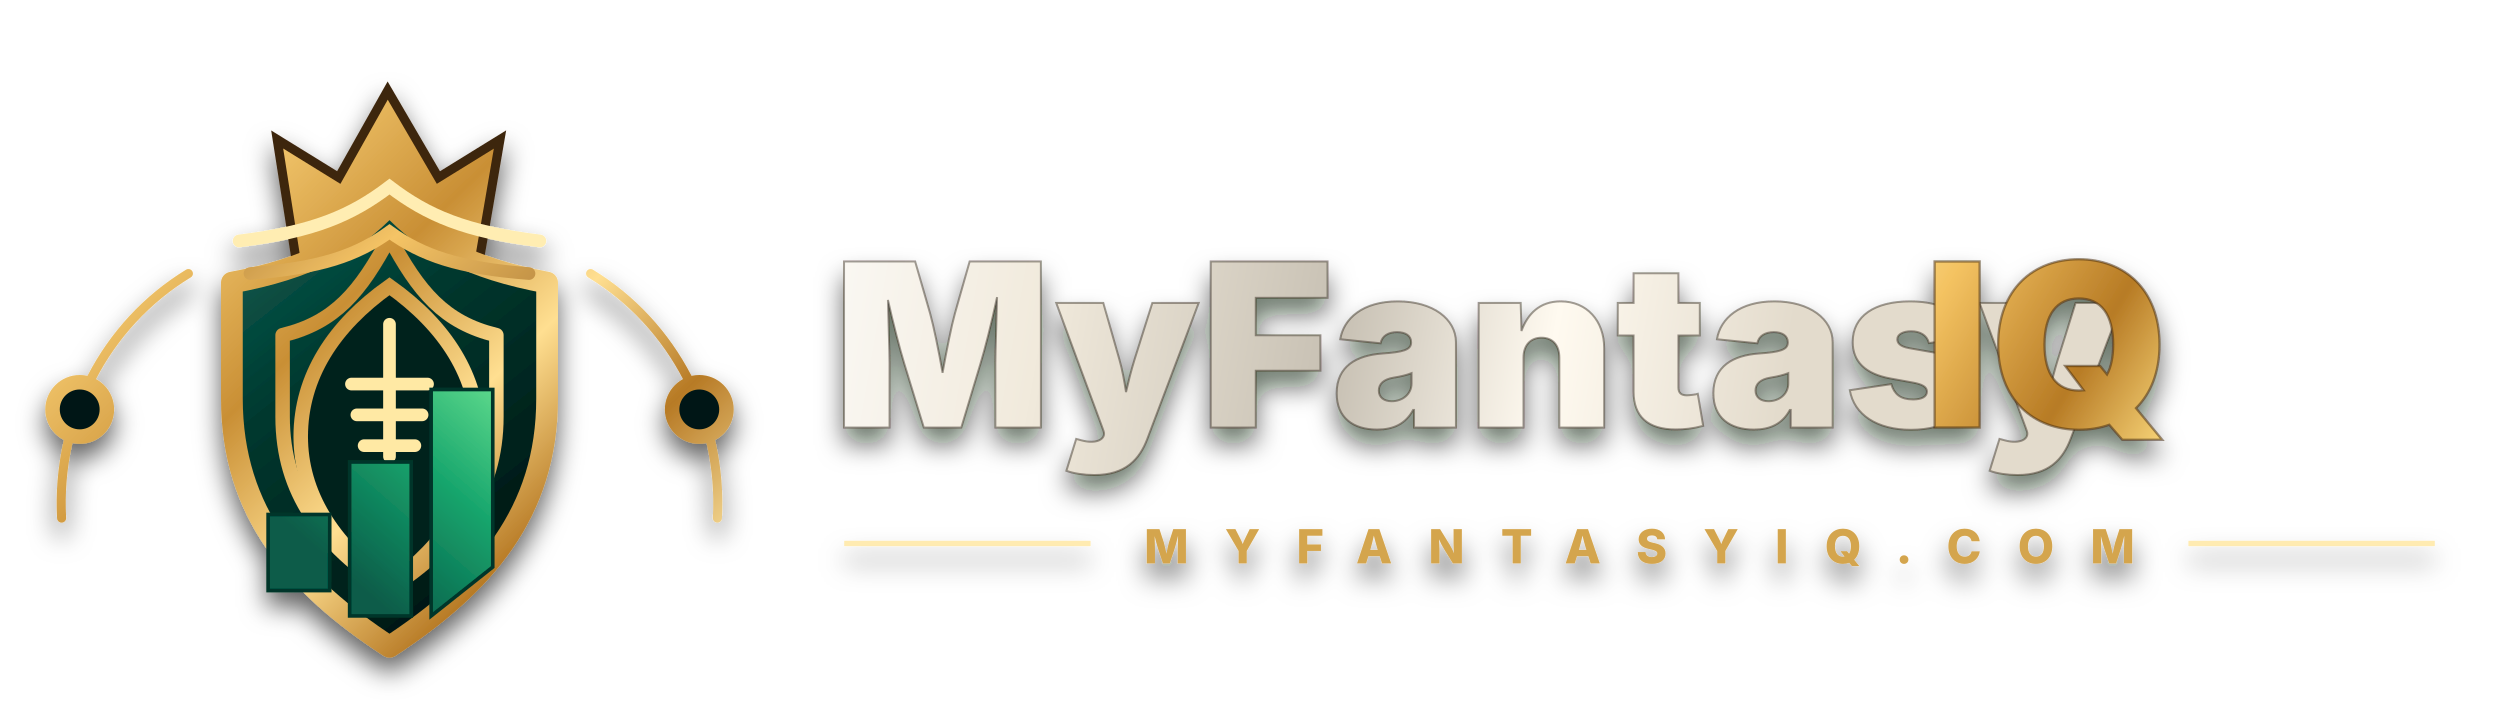
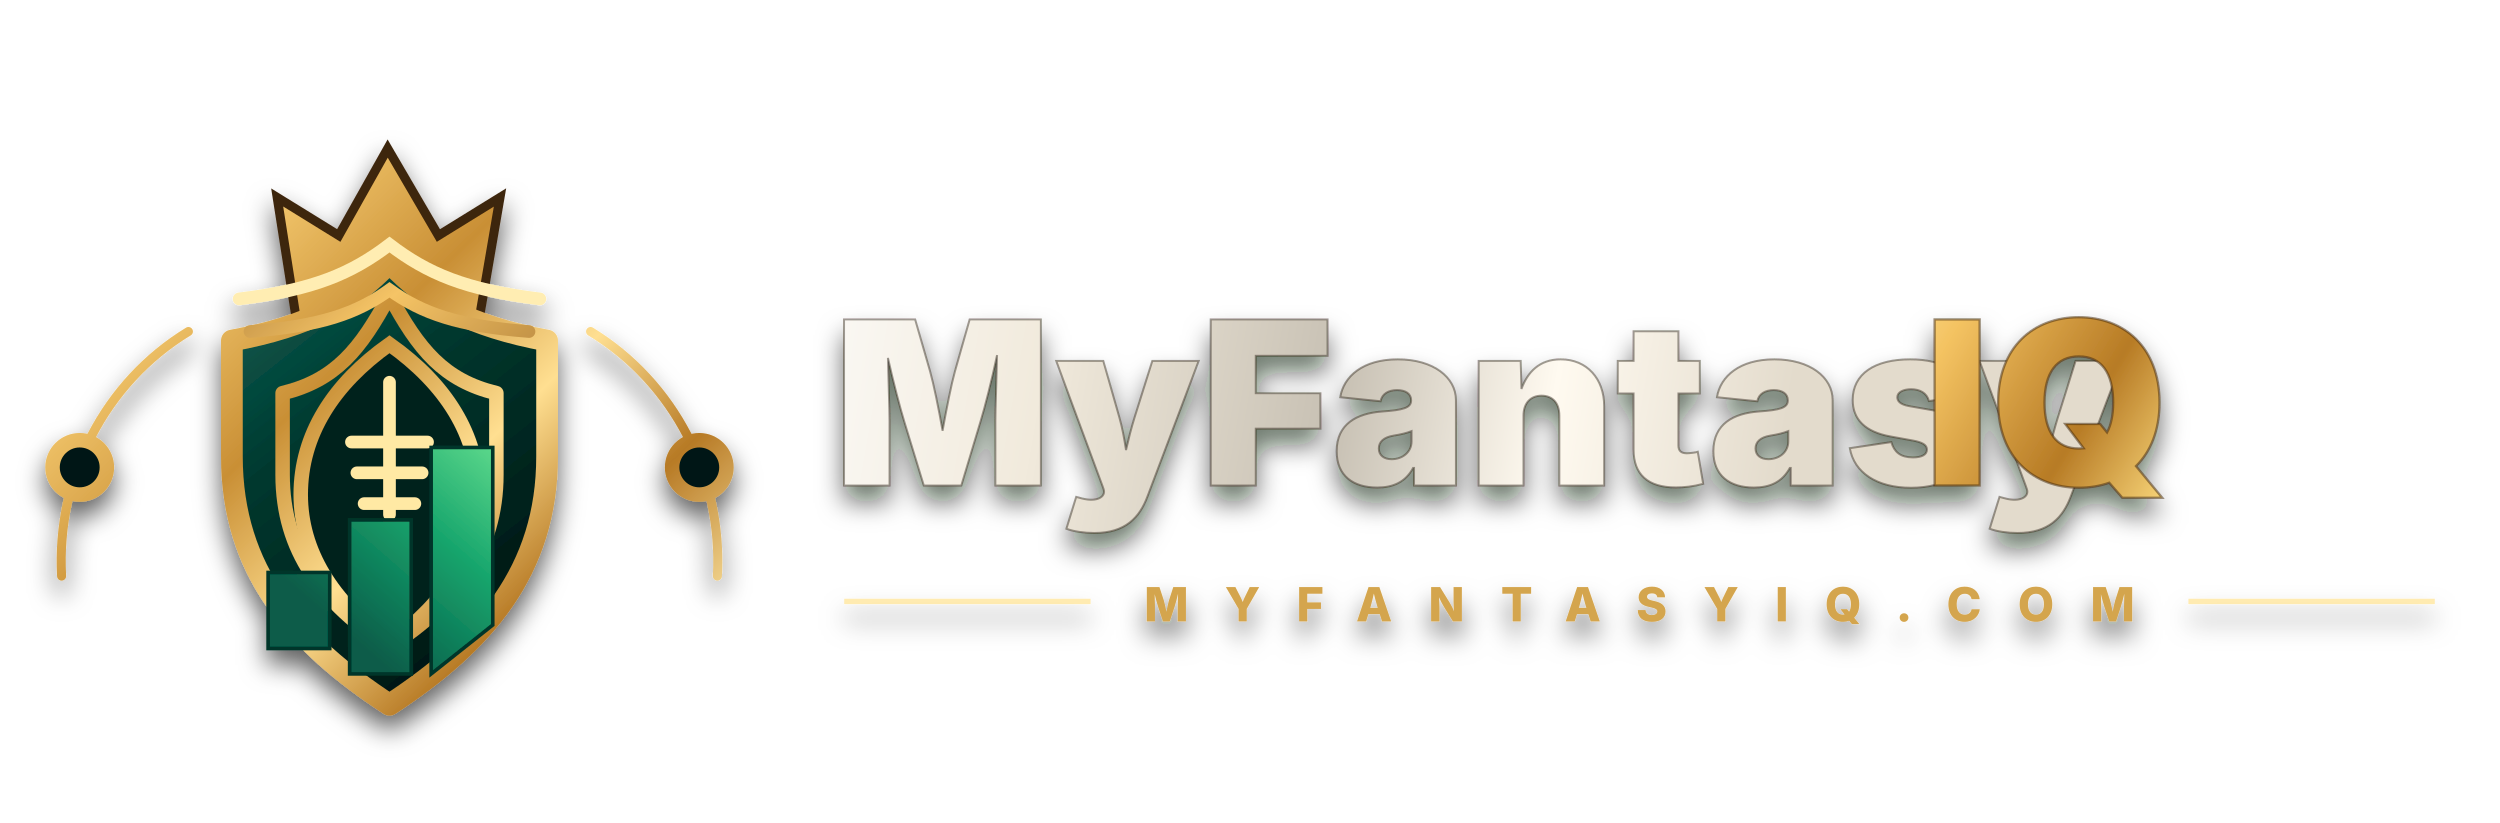
- <svg xmlns="http://www.w3.org/2000/svg" viewBox="0 0 1380 390" role="img" aria-labelledby="title desc">
+ <svg xmlns="http://www.w3.org/2000/svg" viewBox="0 -32 1380 454" overflow="visible" role="img" aria-labelledby="title desc">
  <defs>
    <linearGradient id="gold" x1="62" x2="364" y1="38" y2="350" gradientUnits="userSpaceOnUse">
      <stop offset="0" stop-color="#fff3ba" />
      <stop offset=".18" stop-color="#f7cd73" />
      <stop offset=".42" stop-color="#c98f35" />
      <stop offset=".62" stop-color="#ffdf91" />
      <stop offset=".8" stop-color="#b77a25" />
      <stop offset="1" stop-color="#ffe8a5" />
    </linearGradient>
    <linearGradient id="gold-dark" x1="88" x2="285" y1="78" y2="302" gradientUnits="userSpaceOnUse">
      <stop offset="0" stop-color="#83531e" />
      <stop offset=".42" stop-color="#f5c466" />
      <stop offset="1" stop-color="#7a4a18" />
    </linearGradient>
    <linearGradient id="emerald" x1="112" x2="283" y1="106" y2="322" gradientUnits="userSpaceOnUse">
      <stop offset="0" stop-color="#0b6a5c" />
      <stop offset=".42" stop-color="#04392f" />
      <stop offset="1" stop-color="#011411" />
    </linearGradient>
    <linearGradient id="bar-green" x1="162" x2="265" y1="292" y2="174" gradientUnits="userSpaceOnUse">
      <stop offset="0" stop-color="#075c49" />
      <stop offset=".48" stop-color="#18a66d" />
      <stop offset="1" stop-color="#7bef99" />
    </linearGradient>
    <linearGradient id="white-metal" x1="402" x2="980" y1="138" y2="238" gradientUnits="userSpaceOnUse">
      <stop offset="0" stop-color="#ffffff" />
      <stop offset=".3" stop-color="#f1eadc" />
      <stop offset=".58" stop-color="#c7c0b3" />
      <stop offset=".78" stop-color="#fffaf0" />
      <stop offset="1" stop-color="#e3dbcc" />
    </linearGradient>
    <linearGradient id="iq-metal" x1="1020" x2="1260" y1="112" y2="256" gradientUnits="userSpaceOnUse">
      <stop offset="0" stop-color="#fff0ab" />
      <stop offset=".25" stop-color="#f4c362" />
      <stop offset=".56" stop-color="#b77b25" />
      <stop offset=".78" stop-color="#f8d579" />
      <stop offset="1" stop-color="#9b651f" />
    </linearGradient>
    <filter id="logo-shadow" x="-10%" y="-18%" width="120%" height="140%">
      <feDropShadow dx="0" dy="8" stdDeviation="7" flood-color="#000806" flood-opacity=".62" />
    </filter>
    <filter id="text-shadow" x="-8%" y="-22%" width="116%" height="150%">
      <feDropShadow dx="0" dy="9" stdDeviation="7" flood-color="#000806" flood-opacity=".58" />
    </filter>
  </defs>
  <g filter="url(#logo-shadow)">
    <path d="M153 77l34 21 27-48 28 48 34-21-12 70H164z" fill="url(#gold)" stroke="#3e250b" stroke-width="5" />
    <path d="M128 156c43-8 66-21 87-43 21 22 44 35 87 43v64c0 63-35 103-87 137-52-34-87-74-87-137z" fill="url(#emerald)" stroke="url(#gold)" stroke-width="12" stroke-linejoin="round" />
    <path d="M156 185c29-7 43-24 59-54 16 30 30 47 59 54v45c0 42-22 71-59 95-37-24-59-53-59-95z" fill="none" stroke="url(#gold)" stroke-width="8" stroke-linejoin="round" />
    <path d="M104 151c-46 28-73 80-70 135" fill="none" stroke="url(#gold)" stroke-width="5" stroke-linecap="round" />
    <path d="M326 151c46 28 73 80 70 135" fill="none" stroke="url(#gold)" stroke-width="5" stroke-linecap="round" />
    <circle cx="44" cy="226" r="15" fill="#001715" stroke="url(#gold)" stroke-width="8" />
    <circle cx="386" cy="226" r="15" fill="#001715" stroke="url(#gold)" stroke-width="8" />
    <path d="M215 158c31 22 49 50 49 83 0 31-17 59-49 82-32-23-49-51-49-82 0-33 18-61 49-83z" fill="#04221d" stroke="url(#gold)" stroke-width="8" />
    <path d="M215 179v73M194 212h42M197 229h36M201 246h28" stroke="#ffe9a4" stroke-width="7" stroke-linecap="round" />
    <path d="M148 284h34v42h-34zM193 255h34v85h-34zM238 215h34v98l-34 27z" fill="url(#bar-green)" stroke="#013629" stroke-width="2" />
    <path d="M132 133c41-5 62-14 83-30 21 16 42 25 83 30" fill="none" stroke="#ffedb2" stroke-width="7" stroke-linecap="round" />
    <path d="M138 151c39-3 59-10 77-23 18 13 38 20 77 23" fill="none" stroke="url(#gold-dark)" stroke-width="7" stroke-linecap="round" />
  </g>
  <g filter="url(#text-shadow)">
    <text x="460" y="236" textLength="620" lengthAdjust="spacingAndGlyphs" fill="url(#white-metal)" stroke="rgba(35,25,13,.42)" stroke-width="1.1" font-family="Arial Black, Inter, Arial, sans-serif" font-size="126" font-weight="900">MyFantasy</text>
    <text x="1062" y="236" fill="url(#iq-metal)" stroke="rgba(65,38,11,.5)" stroke-width="1.3" font-family="Arial Black, Inter, Arial, sans-serif" font-size="126" font-weight="900">IQ</text>
    <path d="M466 300h136M1208 300h136" stroke="url(#gold)" stroke-width="3" opacity=".86" />
    <text x="905" y="311" fill="#d4a54e" font-family="Inter, Arial, sans-serif" font-size="26" font-weight="800" letter-spacing="20" text-anchor="middle">MYFANTASYIQ.COM</text>
  </g>
</svg>
